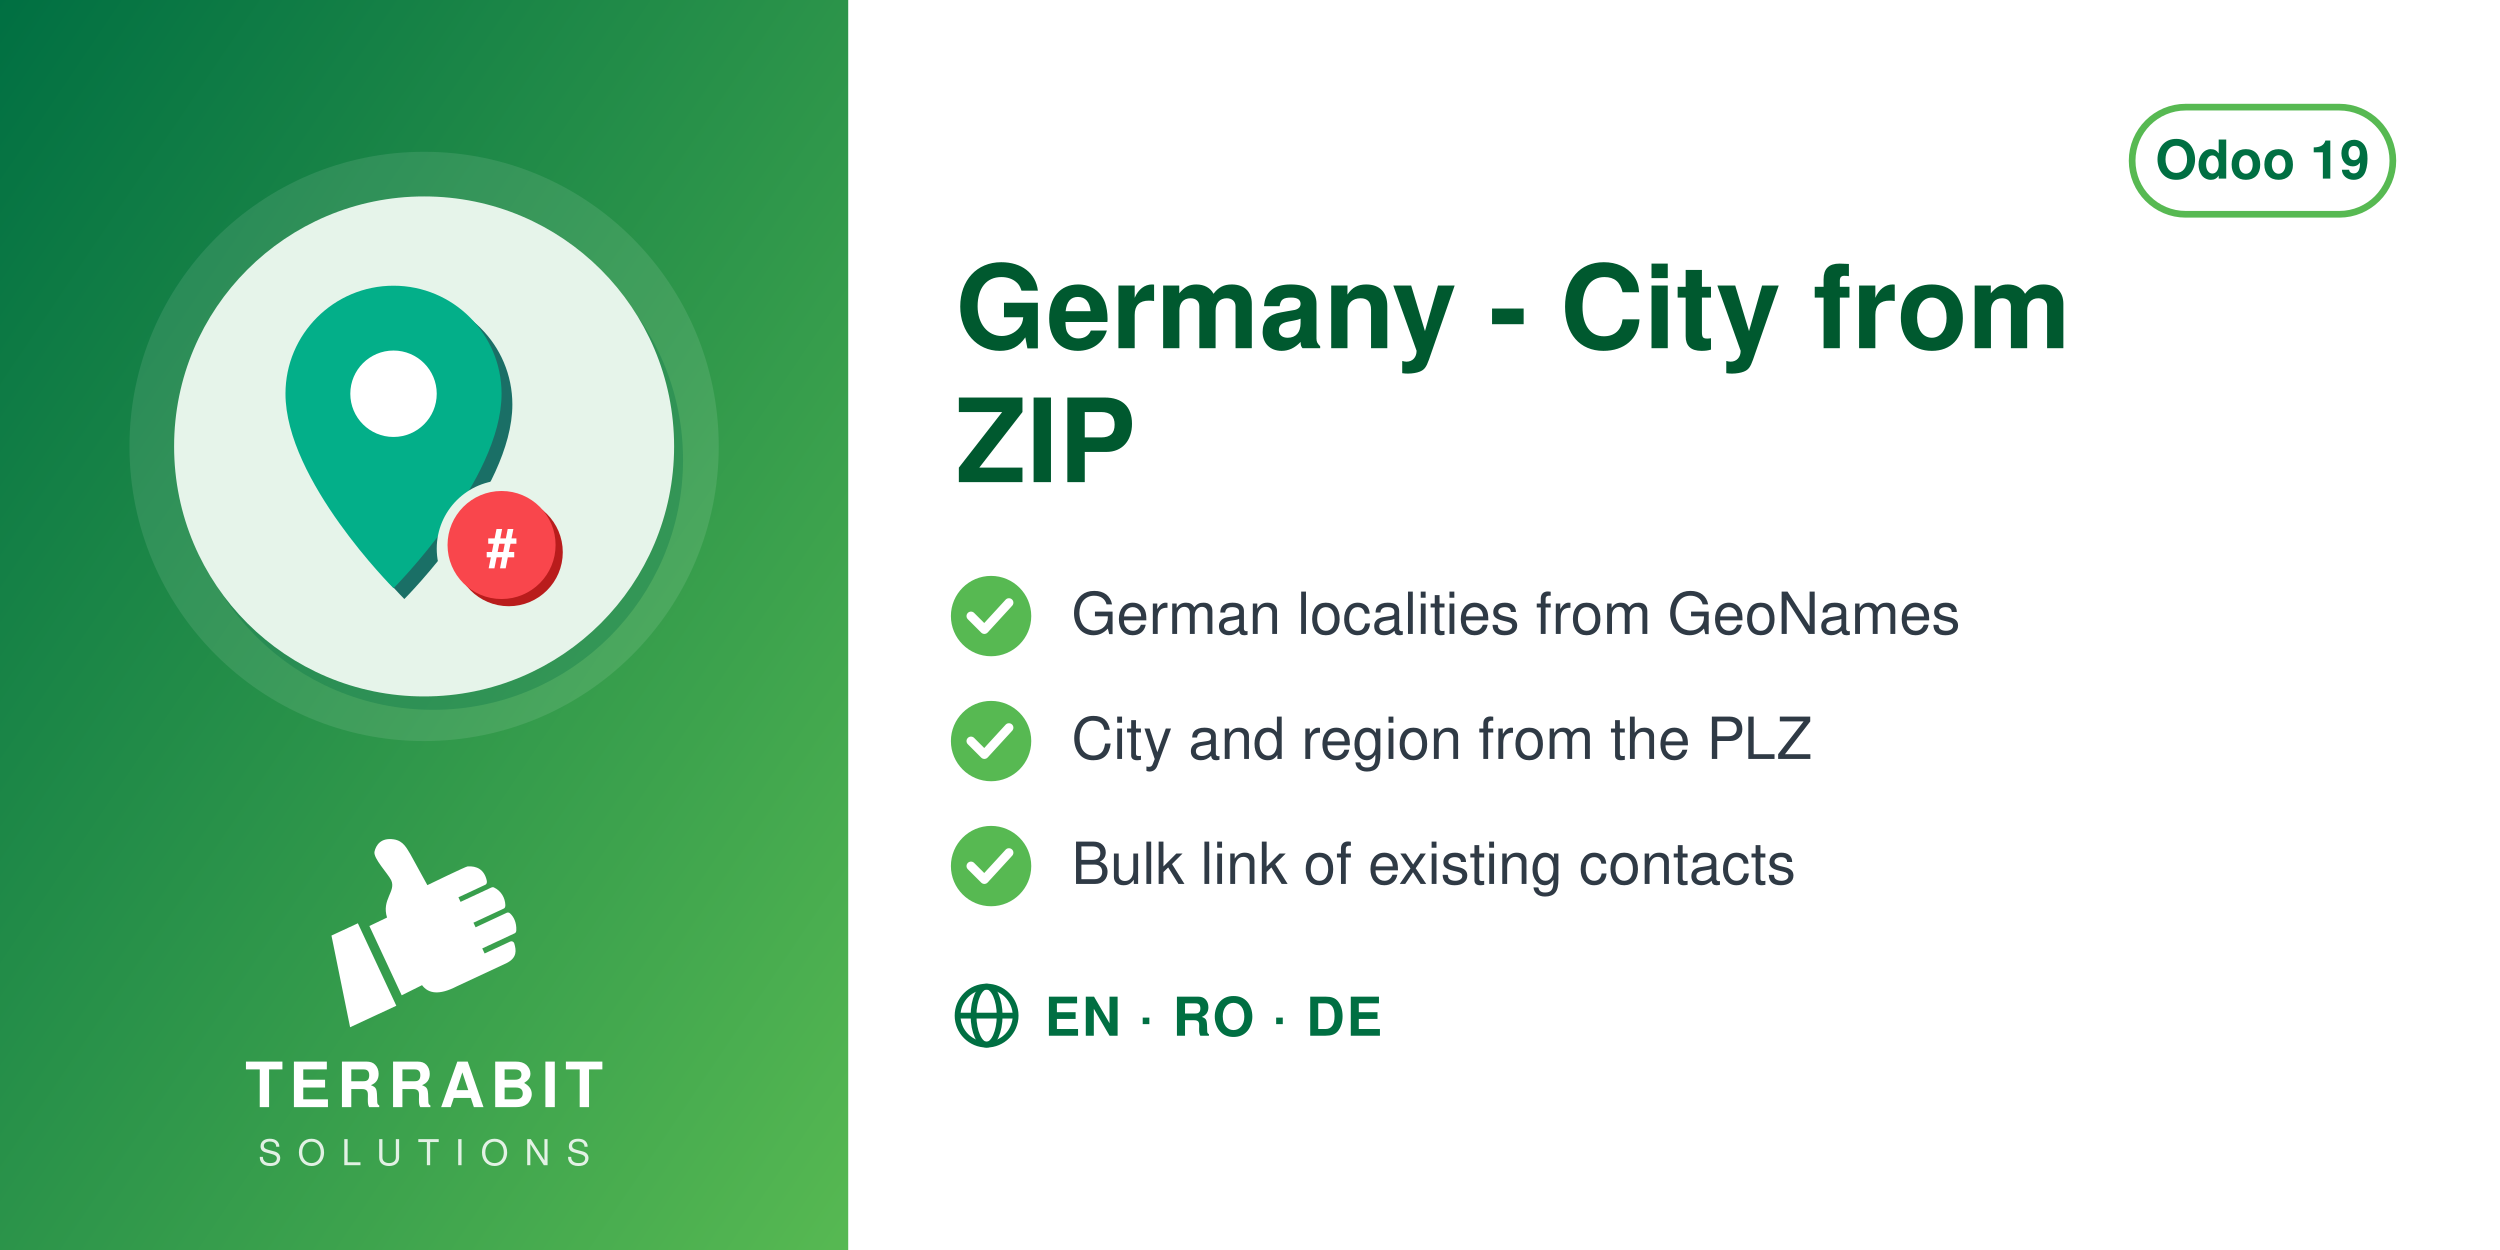
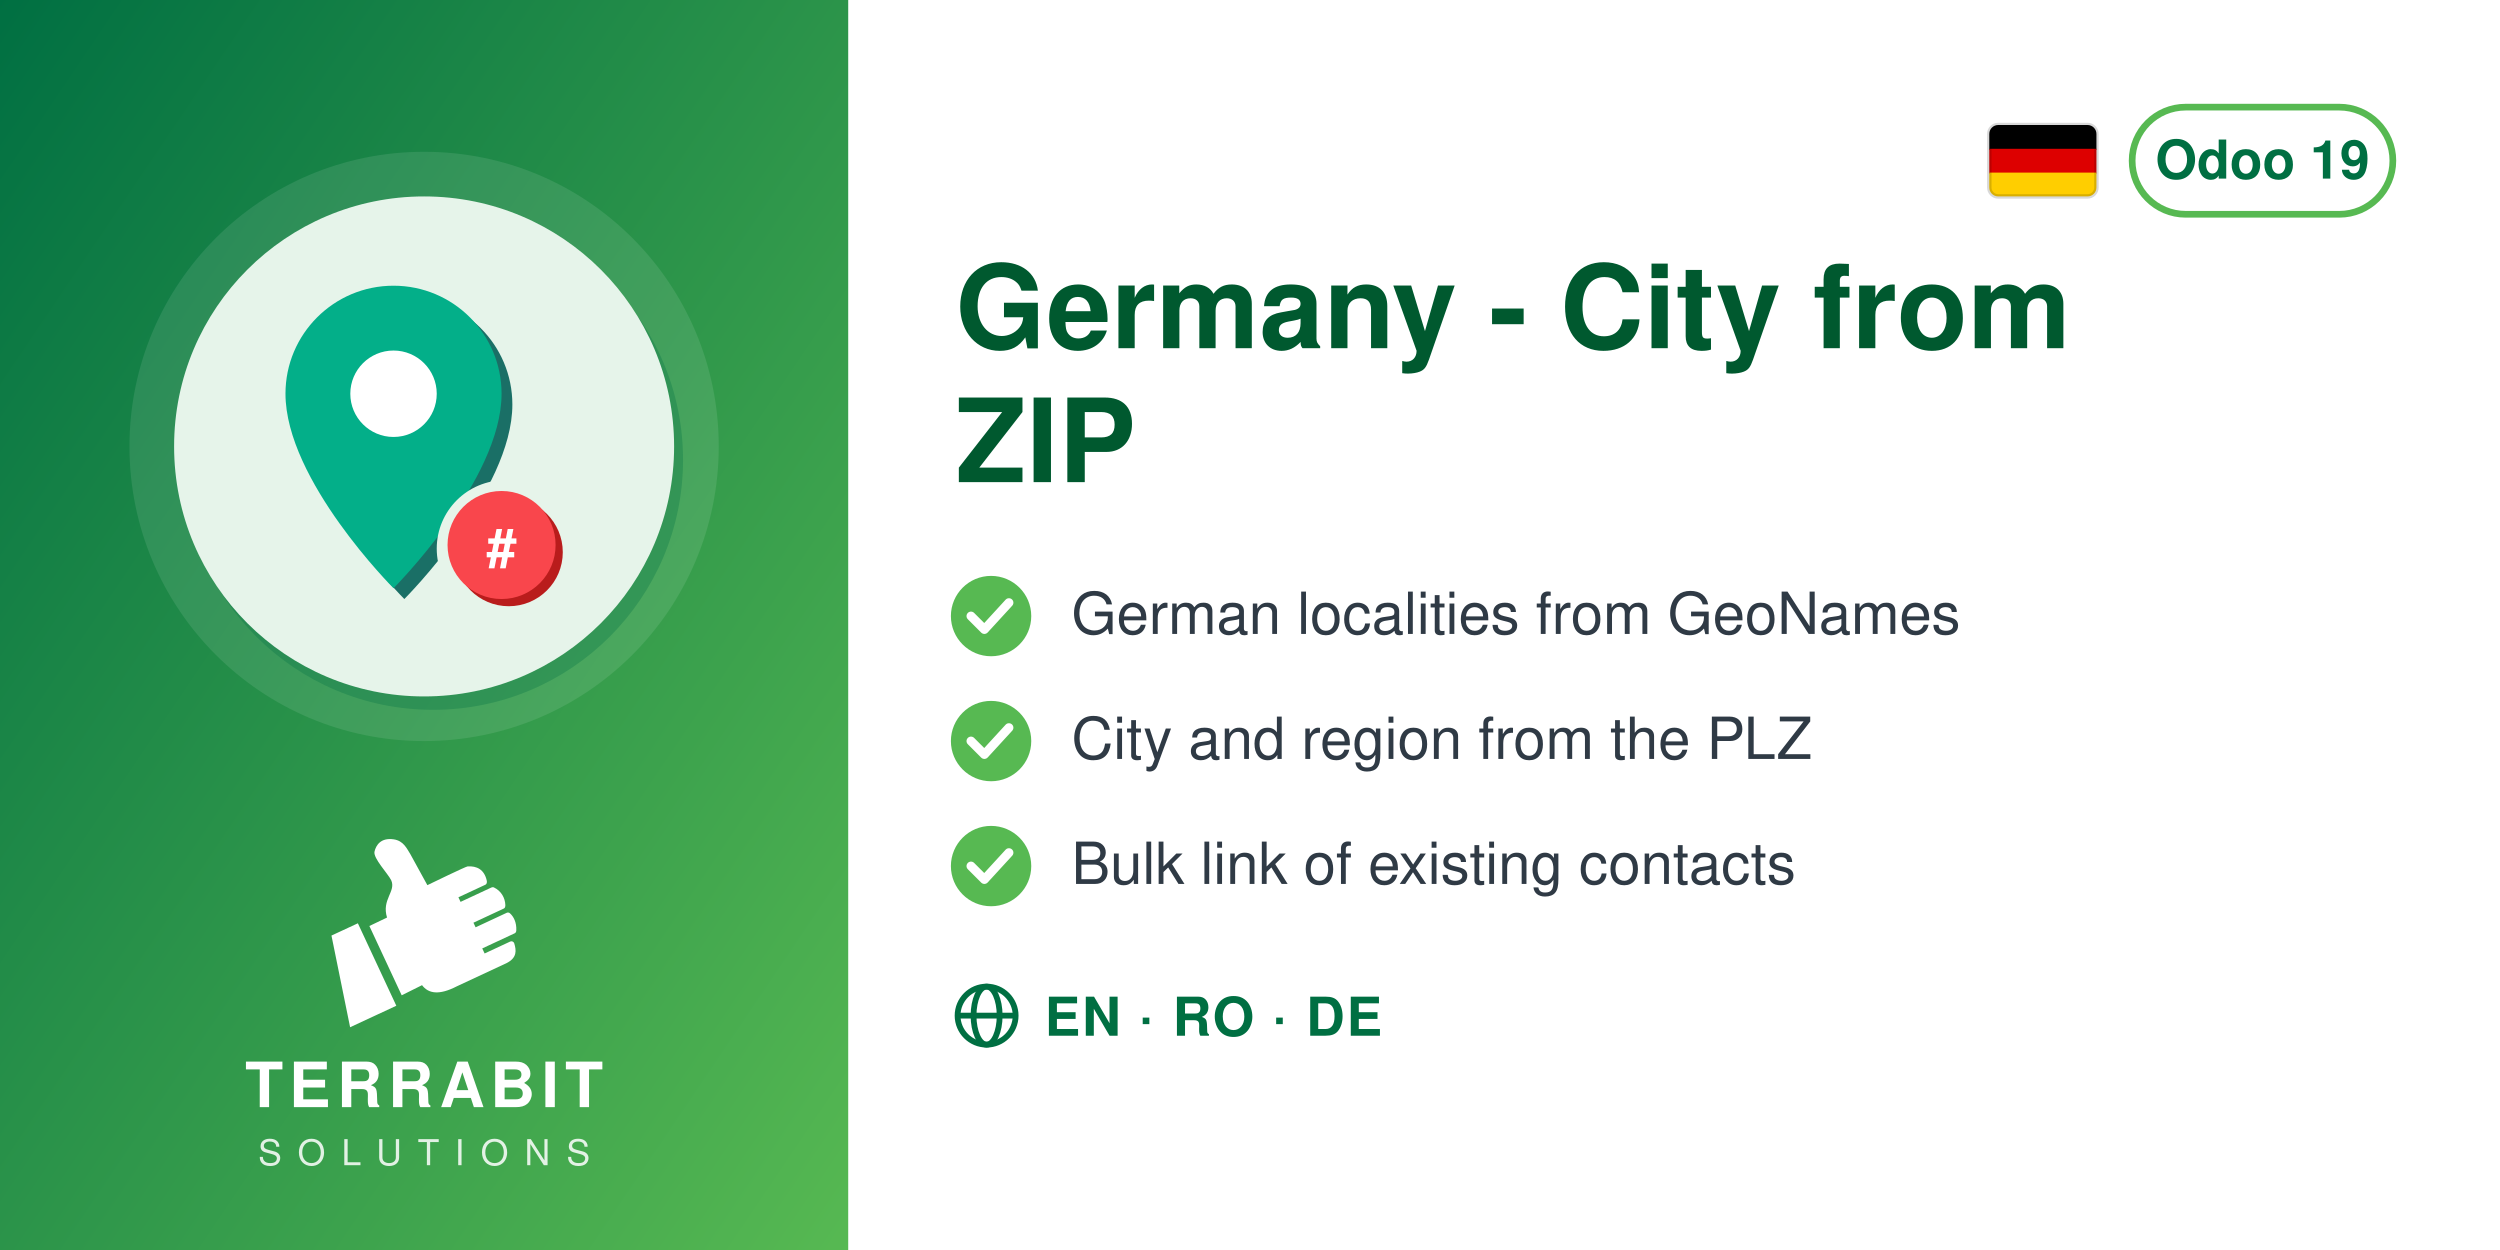
<svg xmlns="http://www.w3.org/2000/svg" width="560" height="280" viewBox="0 0 560 280">
  <defs>
    <linearGradient id="g" x1="0" y1="0" x2="1" y2="1">
      <stop offset="0" stop-color="#006F42" />
      <stop offset="1" stop-color="#57B952" />
    </linearGradient>
  </defs>
  <rect width="560" height="280" fill="#FFFFFF" />
  <rect width="190" height="280" fill="url(#g)" />
  <circle cx="95.0" cy="100" r="66" fill="white" opacity="0.10" />
  <circle cx="97.0" cy="103" r="56" fill="#006F42" opacity="0.30" />
  <circle cx="95.0" cy="100" r="56" fill="#E6F4EA" />
  <svg x="54.0" y="59.0" width="82" height="82" viewBox="0 0 100 100" preserveAspectRatio="xMidYMid meet">
    <g transform="translate(-3.61,2.16) scale(0.9838)">
      <defs>
        <mask id="mi-cut" maskUnits="userSpaceOnUse" x="-20" y="-20" width="140" height="140">
          <rect x="-20" y="-20" width="140" height="140" fill="#fff" />
          <circle cx="77" cy="77" r="19" fill="#000" />
        </mask>
      </defs>
      <g mask="url(#mi-cut)">
        <g transform="translate(3,3)" fill="#1A6F66">
          <path d="M46,4 a30,30 0 0 1 30,30 c0,24 -30,54 -30,54 c0,0 -30,-30 -30,-54 a30,30 0 0 1 30,-30z" />
        </g>
        <g fill="#03AF89">
          <path d="M46,4 a30,30 0 0 1 30,30 c0,24 -30,54 -30,54 c0,0 -30,-30 -30,-54 a30,30 0 0 1 30,-30z" />
        </g>
        <circle cx="46" cy="34" r="12" fill="#FFFFFF" />
      </g>
      <circle cx="78" cy="78" r="15" fill="#B91C1C" />
      <circle cx="76" cy="76" r="15" fill="#F9464C" />
      <text x="76" y="82" font-family="Helvetica, Arial, sans-serif" font-weight="bold" font-size="15" fill="#FFFFFF" text-anchor="middle">#</text>
    </g>
  </svg>
  <svg x="72.0" y="186" width="46" height="46" viewBox="4045 2535 3400 3400" preserveAspectRatio="xMidYMid meet">
    <path fill="#FFFFFF" d="M4648.32 4073.59l636.59 1365.17 -765.09 355.96 -308.63 -1517.87 437.13 -203.26zm725.61 1192.32l336.75 -167.88c105.65,140.85 282.69,170.72 576.82,18.8l819.92 -382.33c181.4,-90.13 164.26,-214.57 130.07,-328.43 -4.28,-14.25 -13.68,-24.81 -27.34,-30.7 -13.67,-5.89 -27.61,-5.11 -41.09,1.18l-422.32 196.93 -39.04 -83.72 538.07 -250.91c16.64,-7.76 24.7,-27.69 25.58,-46.04 6.48,-134.33 -44.36,-230.89 -105.84,-285.23 -15.2,-13.44 -35.71,-15.59 -54.12,-7l-513.92 239.64 -35.6 -76.34 506.31 -236.1c17.69,-8.25 22.52,-36.93 21.83,-56.45 -4.1,-117.31 -67.62,-232.74 -187.72,-290.66 -13.94,-6.72 -28.64,-6.36 -42.69,0.19l-511.21 238.38 -35.37 -75.86 448.98 -209.36c20.44,-9.53 25.81,-42.28 21.02,-64.32 -41.02,-189.07 -167.92,-247.8 -318.14,-237.87 -29.39,1.94 -589.86,273.16 -665.95,310.54l-281.84 -513.57c-59.06,-93.13 -112.7,-221.7 -276.47,-245.13 -211.24,-30.22 -291.56,94.38 -316.89,203.13 -25.32,108.75 223.84,365.99 276.05,473.69 85.52,184.27 -161.86,318.11 -68.41,617.99l-292.54 139.94 535.09 1147.51z" />
  </svg>
  <text x="95.0" y="248" text-anchor="middle" font-family="Helvetica,Arial,sans-serif" font-size="14" font-weight="800" letter-spacing="1.4" fill="white">TERRABIT</text>
  <text x="95.0" y="261" text-anchor="middle" font-family="Helvetica,Arial,sans-serif" font-size="8" font-weight="500" letter-spacing="3.6" fill="white" opacity="0.85">SOLUTIONS</text>
  <g>
    <rect x="477.6" y="24" width="58.4" height="24" rx="12" fill="none" stroke="#57B952" stroke-width="1.5" />
    <text x="506.8" y="40" text-anchor="middle" font-family="Helvetica,Arial,sans-serif" font-size="12" font-weight="700" fill="#006F42">Odoo 19</text>
  </g>
+   <g>
+     <clipPath id="flag-de">
+       <rect x="445.6" y="28.0" width="24" height="16" rx="2" />
+     </clipPath>
+     <g clip-path="url(#flag-de)">
+       <rect x="445.6" y="28.0" width="24" height="5.533" fill="#000000" />
+       <rect x="445.6" y="33.333" width="24" height="5.533" fill="#DD0000" />
+       <rect x="445.6" y="38.667" width="24" height="5.533" fill="#FFCE00" />
+     </g>
+     <rect x="445.6" y="28.0" width="24" height="16" rx="2" fill="none" stroke="#000000" stroke-opacity="0.15" stroke-width="1" />
+   </g>
  <text x="214" y="78" font-family="Helvetica,Arial,sans-serif" font-size="26" font-weight="700" fill="#00592F">Germany - City from</text>
  <text x="214" y="108" font-family="Helvetica,Arial,sans-serif" font-size="26" font-weight="700" fill="#00592F">ZIP</text>
  <circle cx="222" cy="138" r="9" fill="#57B952" />
  <path d="M217.5 138 l3 3 l5.5 -6" fill="none" stroke="white" stroke-width="2" stroke-linecap="round" stroke-linejoin="round" />
  <text x="240" y="142" font-family="Helvetica,Arial,sans-serif" font-size="13" fill="#2F3A45">German localities from GeoNames</text>
  <circle cx="222" cy="166" r="9" fill="#57B952" />
  <path d="M217.5 166 l3 3 l5.5 -6" fill="none" stroke="white" stroke-width="2" stroke-linecap="round" stroke-linejoin="round" />
  <text x="240" y="170" font-family="Helvetica,Arial,sans-serif" font-size="13" fill="#2F3A45">City and region from the PLZ</text>
  <circle cx="222" cy="194" r="9" fill="#57B952" />
  <path d="M217.5 194 l3 3 l5.5 -6" fill="none" stroke="white" stroke-width="2" stroke-linecap="round" stroke-linejoin="round" />
  <text x="240" y="198" font-family="Helvetica,Arial,sans-serif" font-size="13" fill="#2F3A45">Bulk link of existing contacts</text>
  <g fill="none" stroke="#006F42" stroke-width="1.3">
    <circle cx="221" cy="227.5" r="6.5" />
    <ellipse cx="221" cy="227.5" rx="2.925" ry="6.5" />
    <line x1="214.5" y1="227.5" x2="227.5" y2="227.5" />
  </g>
  <text x="234" y="232" font-family="Helvetica,Arial,sans-serif" font-size="12" font-weight="700" letter-spacing="0.4" fill="#006F42">EN · RO · DE</text>
</svg>
